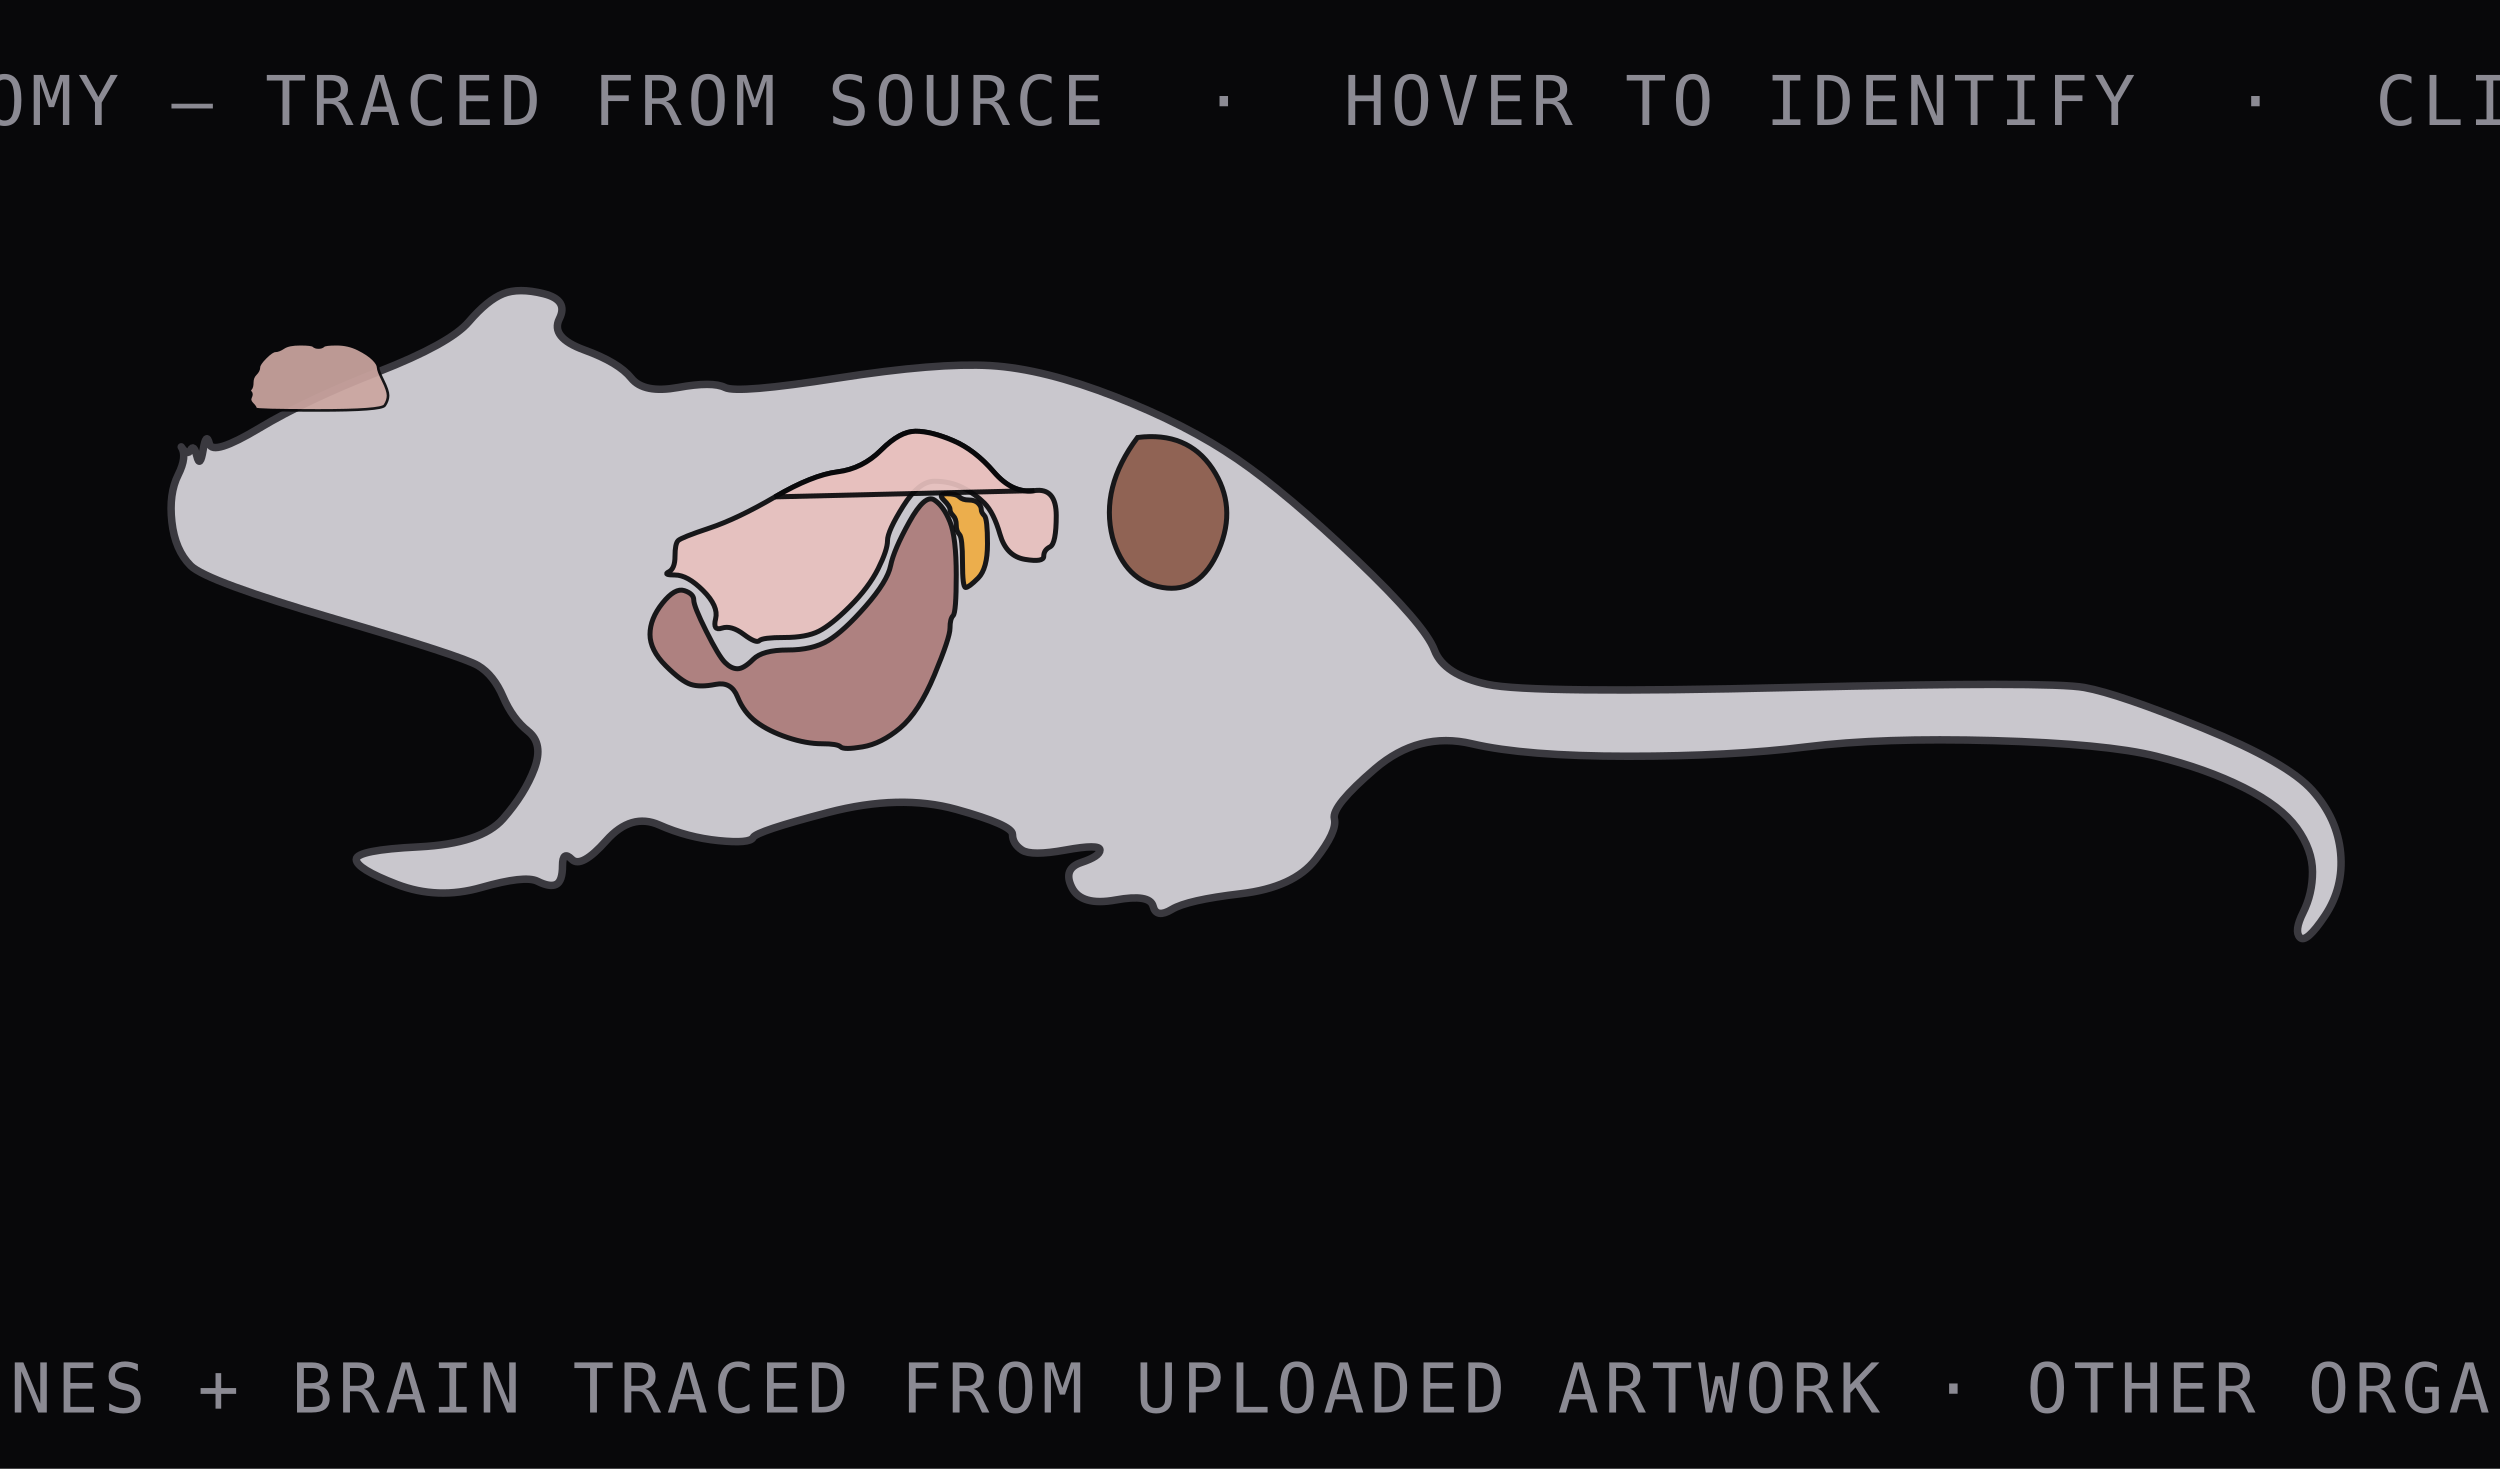
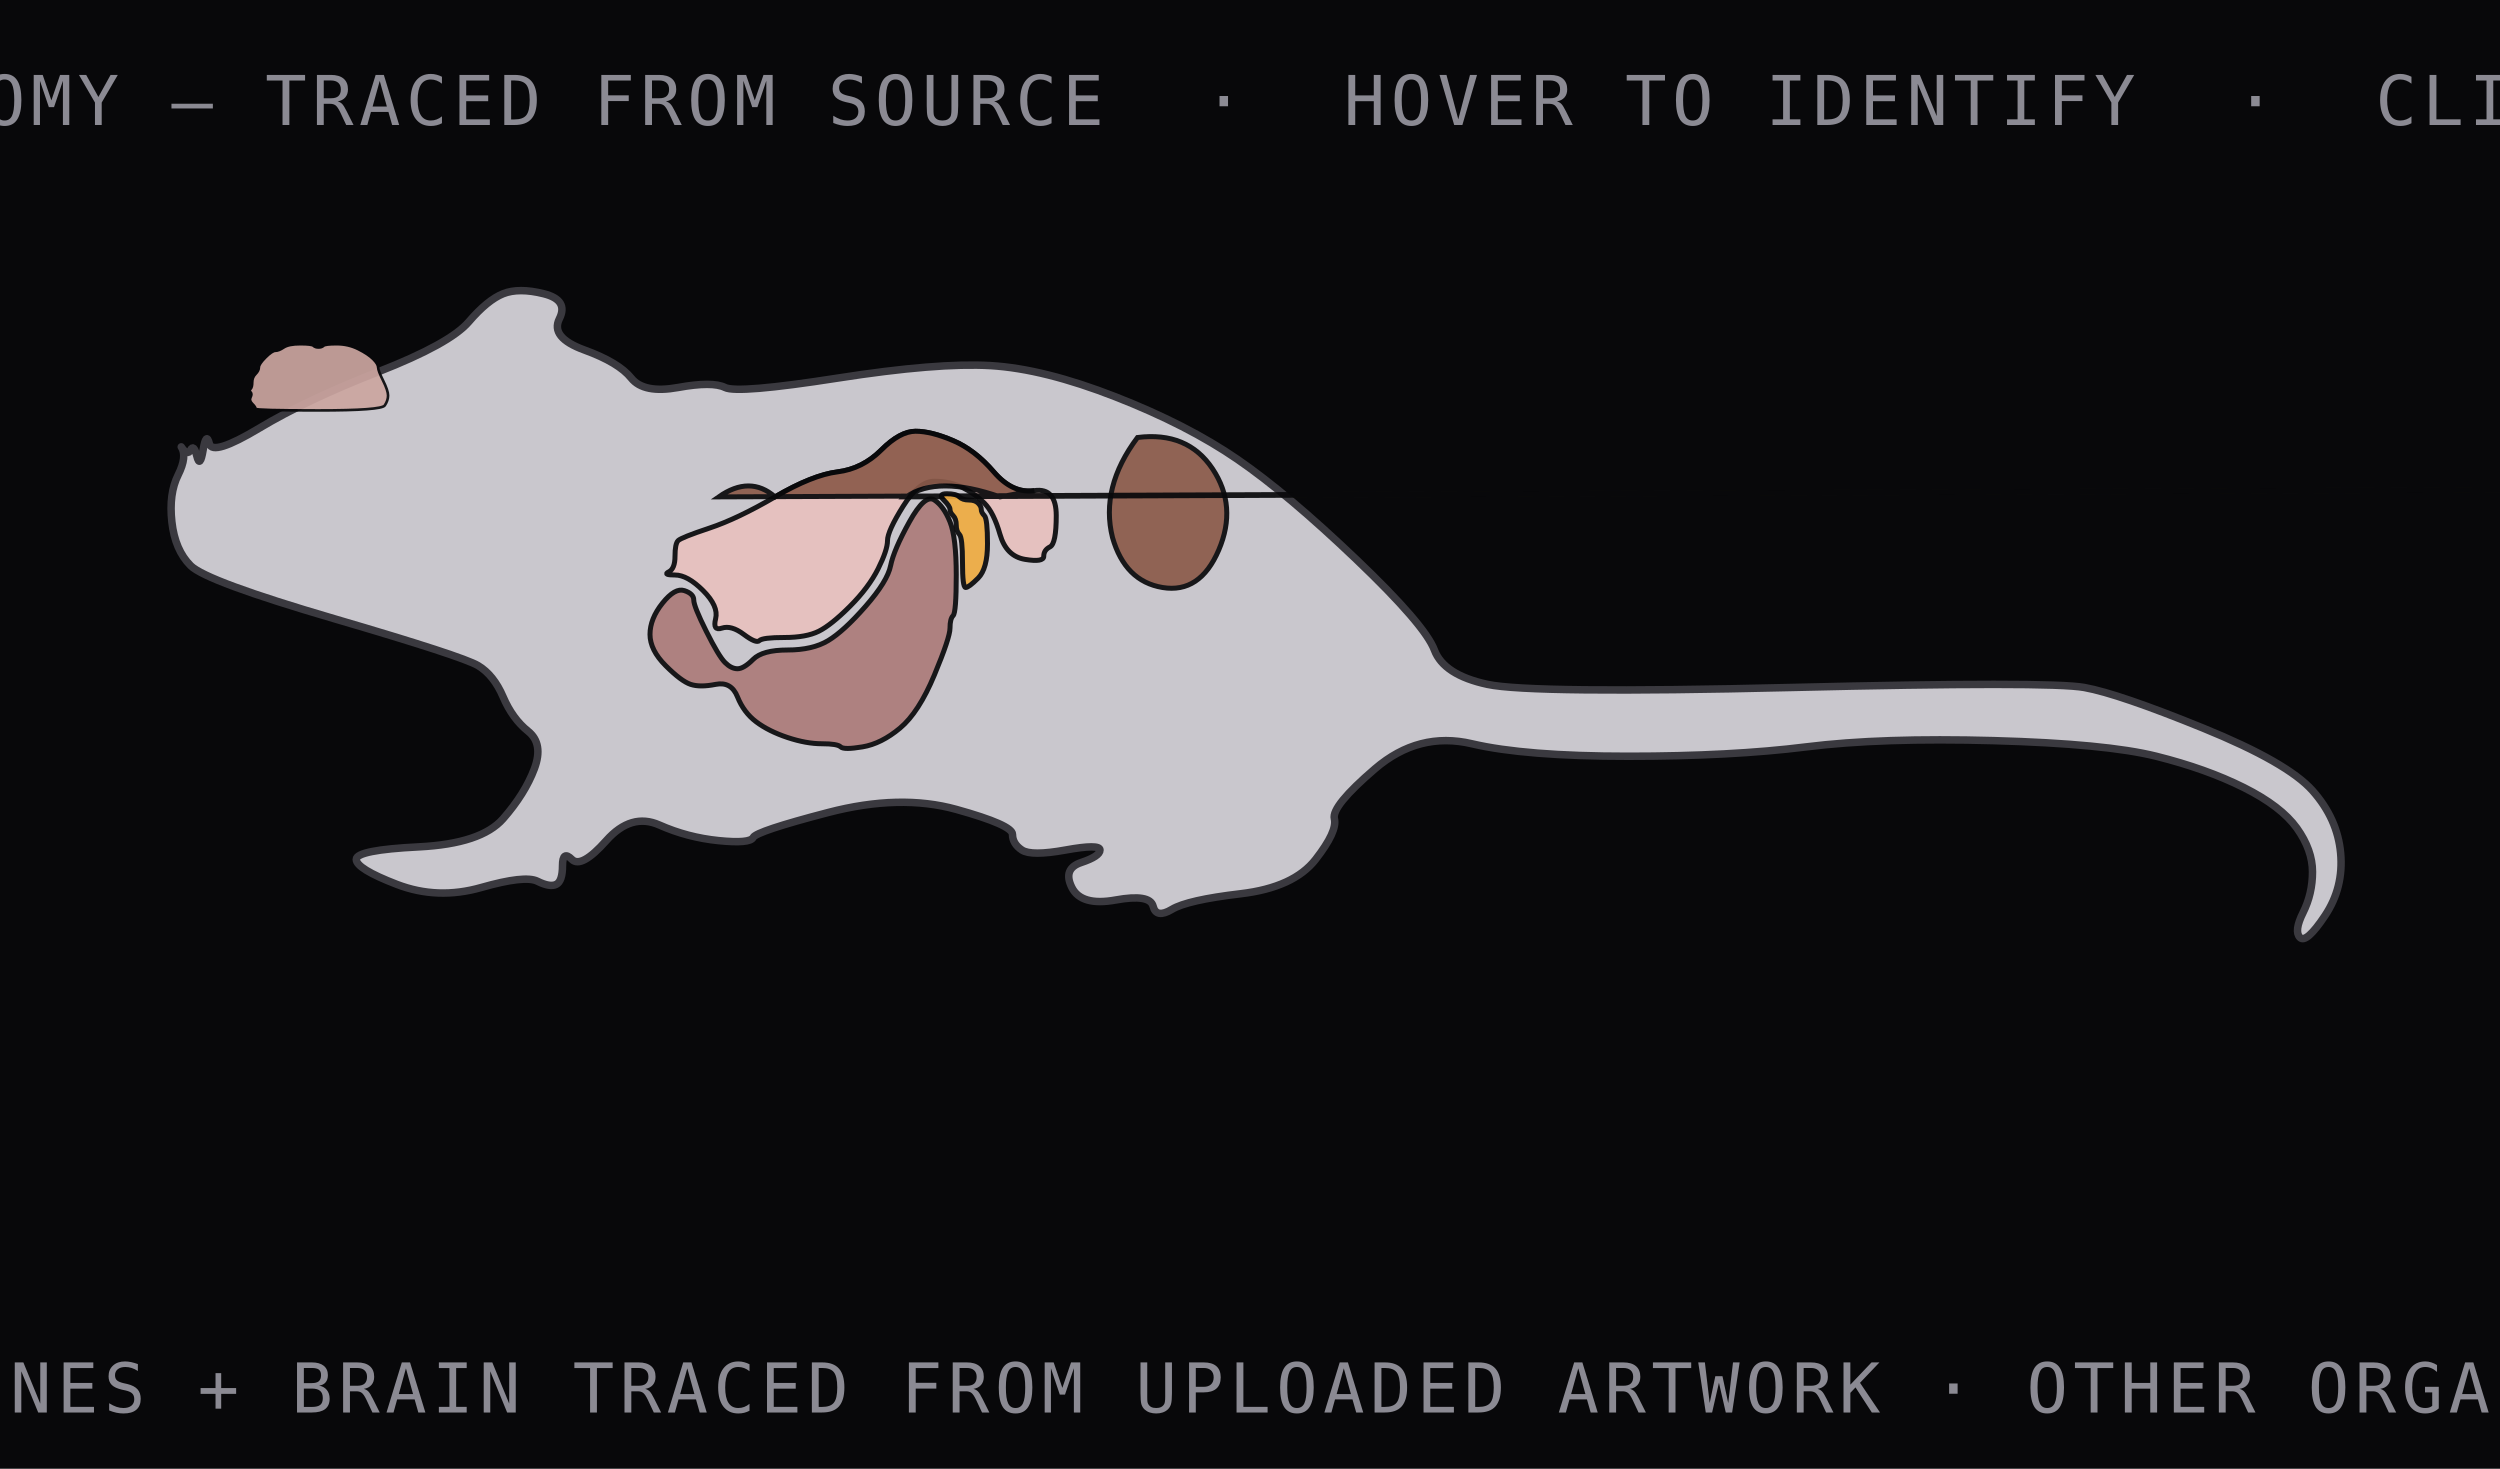
<svg xmlns="http://www.w3.org/2000/svg" viewBox="0 0 400 235" font-family="'IBM Plex Mono', monospace">
  <defs>
    <style>
      .bg { fill:#08080a; }
      .caption { fill:#8B8A93; font-size:11px; letter-spacing:.08em; }
      .caption .accent { fill:#E39BB8; }

      .silhouette { fill:#c9c7cd; stroke:#3a393f; stroke-width:1.2; }

      .organ { stroke:#08080a; stroke-width:0.8; cursor:pointer; opacity:0.92; transform-box: fill-box; transform-origin: center; transition: transform .15s ease, opacity .15s, filter .15s; }
      .organ-group:hover .organ { opacity:1; filter:brightness(1.35) saturate(1.25); transform: scale(1.12); }

      .tooltip { opacity:0; pointer-events:none; transition:opacity .15s ease; }
      .organ-group:hover .tooltip { opacity:1; }
      .tooltip rect { fill:#111114; stroke:#333238; stroke-width:0.6; rx:2.5; }
      .tooltip text { fill:#ECEAE6; font-size:7.5px; font-weight:500; }
      .tooltip .sub { fill:#8B8A93; font-size:5.5px; letter-spacing:.04em; }
    </style>
  </defs>
  <rect class="bg" x="0" y="0" width="400" height="235" />
  <text x="200" y="20" text-anchor="middle" class="caption" font-size="10" letter-spacing="0.16em">
    <tspan class="accent">◆</tspan>  MOUSE ANATOMY — TRACED FROM SOURCE  ·  HOVER TO IDENTIFY  ·  CLICK TO EXPLORE
  </text>
  <g transform="translate(20,40)">
    <path class="silhouette" d="M 9.0,31.5 Q 10.0,33.0 8.5,36.0 Q 7.0,39.0 7.5,43.5 Q 8.0,48.0 10.5,50.5 Q 13.0,53.0 33.5,59.0 Q 54.0,65.0 56.5,66.5 Q 59.0,68.0 60.5,71.5 Q 62.0,75.0 64.5,77.0 Q 67.0,79.0 65.5,83.0 Q 64.0,87.0 60.5,91.0 Q 57.0,95.0 47.0,95.5 Q 37.0,96.0 37.0,97.5 Q 37.0,99.0 43.5,101.5 Q 50.0,104.0 57.0,102.0 Q 64.0,100.0 66.0,101.0 Q 68.0,102.0 69.0,101.5 Q 70.0,101.0 70.0,98.5 Q 70.0,96.0 71.5,97.5 Q 73.0,99.0 77.0,94.5 Q 81.0,90.0 85.5,92.0 Q 90.0,94.0 95.0,94.5 Q 100.0,95.0 100.5,94.0 Q 101.0,93.0 112.5,90.0 Q 124.0,87.0 133.0,89.5 Q 142.0,92.0 142.0,93.5 Q 142.0,95.0 143.5,96.0 Q 145.0,97.0 150.5,96.0 Q 156.0,95.0 156.0,96.0 Q 156.0,97.0 153.0,98.0 Q 150.0,99.0 151.5,102.0 Q 153.0,105.0 158.5,104.0 Q 164.0,103.0 164.5,105.0 Q 165.0,107.0 167.5,105.5 Q 170.0,104.0 178.5,103.0 Q 187.0,102.0 190.5,97.5 Q 194.0,93.0 193.5,91.0 Q 193.0,89.0 200.0,83.0 Q 207.0,77.0 215.5,79.0 Q 224.0,81.0 240.5,81.0 Q 257.0,81.0 269.0,79.5 Q 281.0,78.0 299.0,78.5 Q 317.0,79.0 325.0,81.0 Q 333.0,83.0 339.0,86.0 Q 345.0,89.0 347.5,92.5 Q 350.0,96.0 350.0,99.5 Q 350.0,103.0 348.5,106.0 Q 347.0,109.0 348.0,110.0 Q 349.0,111.0 352.0,106.5 Q 355.0,102.0 354.5,96.5 Q 354.0,91.0 350.0,86.5 Q 346.0,82.0 332.5,76.5 Q 319.0,71.0 313.5,70.0 Q 308.0,69.0 266.5,70.0 Q 225.0,71.0 218.0,69.5 Q 211.0,68.0 209.5,64.0 Q 208.0,60.0 197.0,49.5 Q 186.0,39.0 178.0,33.5 Q 170.0,28.0 158.5,23.5 Q 147.0,19.0 138.5,18.5 Q 130.0,18.0 114.0,20.5 Q 98.0,23.0 96.0,22.0 Q 94.0,21.0 88.5,22.0 Q 83.0,23.0 81.0,20.5 Q 79.0,18.0 73.5,16.0 Q 68.0,14.0 69.5,11.0 Q 71.0,8.0 67.0,7.0 Q 63.0,6.0 60.5,7.0 Q 58.0,8.0 55.0,11.5 Q 52.0,15.0 40.5,19.5 Q 29.0,24.0 21.5,28.5 Q 14.0,33.0 13.5,31.0 Q 13.0,29.0 12.5,32.0 Q 12.0,35.0 11.5,33.0 Q 11.0,31.0 10.5,32.0 Q 10.0,33.0 9.0,31.5 Q 8.0,30.0 9.0,31.5 Z" />
    <a href="organ-data.html#intestines" target="_blank">
      <g class="organ-group" data-organ="intestines">
        <path class="organ" fill="#e7c0be" d="M 145.5,38.5 Q 142.0,39.0 139.0,35.5 Q 136.0,32.0 132.5,30.5 Q 129.0,29.0 126.5,29.0 Q 124.0,29.0 121.0,32.0 Q 118.0,35.0 114.0,35.5 Q 110.0,36.0 104.0,39.5 Q 98.0,43.0 93.5,44.5 Q 89.0,46.0 88.5,46.5 Q 88.0,47.0 88.0,49.0 Q 88.0,51.0 87.0,51.5 Q 86.0,52.0 88.0,52.0 Q 90.0,52.0 92.5,54.5 Q 95.0,57.0 94.5,59.0 Q 94.0,61.0 95.5,60.5 Q 97.0,60.0 99.0,61.5 Q 101.0,63.0 101.5,62.5 Q 102.0,62.0 105.5,62.0 Q 109.0,62.0 111.0,61.0 Q 113.0,60.0 116.0,57.0 Q 119.0,54.0 120.5,51.0 Q 122.0,48.0 122.0,46.5 Q 122.0,45.0 124.5,41.0 Q 127.0,37.0 129.5,37.0 Q 132.0,37.0 134.0,38.0 Q 136.0,39.0 137.5,40.5 Q 139.0,42.0 140.0,45.5 Q 141.0,49.0 144.0,49.5 Q 147.0,50.0 147.0,49.0 Q 147.0,48.0 148.0,47.5 Q 149.0,47.0 149.0,42.5 Q 149.0,38.0 145.5,38.5 Z" />
        <g class="tooltip" transform="translate(116,12)">
          <rect x="-27" y="-11" width="54" height="18" rx="2.5" />
          <text x="0" y="-1" text-anchor="middle">Intestines</text>
          <text x="0" y="6" text-anchor="middle" class="sub">DIGESTIVE</text>
        </g>
      </g>
    </a>
    <a href="organ-data.html#spleen" target="_blank">
      <g class="organ-group" data-organ="spleen">
        <path class="organ" fill="#8B5A4A" d="M162,30 Q170,29 174,35 Q178,41 175,48 Q172,55 166,54 Q160,53 158,46 Q156,38 162,30 Z" />
        <g class="tooltip" transform="translate(196,36)">
          <rect x="-27" y="-11" width="55" height="18" rx="2.5" />
          <text x="0" y="-1" text-anchor="middle">Spleen</text>
          <text x="0" y="6" text-anchor="middle" class="sub">LYMPHOID</text>
        </g>
      </g>
    </a>
    <a href="organ-data.html#intestines" target="_blank">
      <g class="organ-group" data-organ="spleen">
-         <path class="organ" fill="#e7c0be" d="M 145.5,38.5 Q 142.0,39.0 139.0,35.5 Q 136.0,32.0 132.5,30.5 Q 129.0,29.0 126.5,29.0 Q 124.0,29.0 121.0,32.0 Q 118.0,35.0 114.0,35.5 Q 110.0,36.0 104.0,39.5 Z" />
+         <path class="organ" fill="#8B5A4A" d="M 145.5,38.5 Q 142.0,39.0 139.0,35.5 Q 136.0,32.0 132.5,30.5 Q 129.0,29.0 126.5,29.0 Q 124.0,29.0 121.0,32.0 Q 118.0,35.0 114.0,35.5 Q 110.0,36.0 104.0,39.5 Q 100.0,36.0 95.0,39.5 Q 950.0,36.0 125.0,39.5 Q 130.0,36.0 140.0,39.5 Z" />
        <g class="tooltip" transform="translate(116,12)">
          <rect x="-27" y="-11" width="54" height="18" rx="2.5" />
          <text x="0" y="-1" text-anchor="middle">Spleen</text>
          <text x="0" y="6" text-anchor="middle" class="sub">LYMPHOID</text>
        </g>
      </g>
    </a>
    <a href="organ-data.html#liver" target="_blank">
      <g class="organ-group" data-organ="liver">
        <path class="organ" fill="#ab7b7a" d="M 129.5,40.0 Q 128.0,39.0 125.5,43.5 Q 123.0,48.0 122.5,50.5 Q 122.0,53.0 118.5,57.0 Q 115.0,61.0 112.5,62.5 Q 110.0,64.0 106.0,64.0 Q 102.0,64.0 100.5,65.5 Q 99.0,67.0 98.0,67.0 Q 97.0,67.0 96.0,66.0 Q 95.0,65.0 93.0,61.0 Q 91.0,57.0 91.0,56.0 Q 91.0,55.0 89.5,54.5 Q 88.0,54.0 86.0,56.5 Q 84.0,59.0 84.0,61.5 Q 84.0,64.0 86.5,66.5 Q 89.0,69.0 90.5,69.5 Q 92.0,70.0 94.5,69.5 Q 97.0,69.0 98.0,71.5 Q 99.0,74.0 101.0,75.5 Q 103.0,77.0 106.0,78.0 Q 109.0,79.0 111.5,79.0 Q 114.0,79.0 114.5,79.5 Q 115.0,80.0 118.0,79.5 Q 121.0,79.0 124.0,76.5 Q 127.0,74.0 129.5,68.0 Q 132.0,62.0 132.0,60.5 Q 132.0,59.0 132.5,58.5 Q 133.0,58.0 133.0,52.0 Q 133.0,46.0 132.0,43.5 Q 131.0,41.0 129.5,40.0 Z" />
        <g class="tooltip" transform="translate(100,96)">
          <rect x="-24" y="-11" width="48" height="18" rx="2.5" />
          <text x="0" y="-1" text-anchor="middle">Liver</text>
          <text x="0" y="6" text-anchor="middle" class="sub">METABOLIC</text>
        </g>
      </g>
    </a>
    <a href="organ-data.html#pancreas" target="_blank">
      <g class="organ-group" data-organ="pancreas">
        <path class="organ" fill="#efab41" d="M 131.0,40.0 Q 132.0,41.0 132.0,41.5 Q 132.0,42.0 132.5,42.5 Q 133.0,43.0 133.0,44.0 Q 133.0,45.0 133.5,45.5 Q 134.0,46.0 134.0,50.0 Q 134.0,54.0 134.5,54.0 Q 135.0,54.0 136.5,52.5 Q 138.0,51.0 138.0,47.0 Q 138.0,43.0 137.5,42.5 Q 137.0,42.0 137.0,41.5 Q 137.0,41.0 136.5,40.5 Q 136.0,40.0 135.0,40.0 Q 134.0,40.0 133.5,39.5 Q 133.0,39.0 131.5,39.0 Q 130.0,39.0 131.0,40.0 Z" />
        <g class="tooltip" transform="translate(162,42)">
          <rect x="-30" y="-11" width="60" height="18" rx="2.5" />
          <text x="0" y="-1" text-anchor="middle">Pancreas</text>
          <text x="0" y="6" text-anchor="middle" class="sub">ENDOCRINE</text>
        </g>
      </g>
    </a>
    <a href="organ-data.html#brain" target="_blank">
      <g class="organ-group" data-organ="brain">
        <path class="organ" fill="#cba5a0" transform="translate(14,5) scale(0.53)" d="M 11.5,33.5 Q 12.0,34.0 11.5,35.0 Q 11.0,36.0 12.0,37.0 Q 13.0,38.0 13.0,38.5 Q 13.0,39.0 32.0,39.0 Q 51.0,39.0 52.0,37.5 Q 53.0,36.0 53.0,34.5 Q 53.0,33.0 51.5,30.0 Q 50.0,27.0 50.0,26.0 Q 50.0,25.0 48.5,23.5 Q 47.0,22.0 44.0,20.5 Q 41.0,19.0 37.5,19.0 Q 34.0,19.0 33.5,19.5 Q 33.0,20.0 32.0,20.0 Q 31.0,20.0 30.5,19.5 Q 30.0,19.0 26.5,19.0 Q 23.0,19.0 21.5,20.0 Q 20.0,21.0 19.0,21.0 Q 18.0,21.0 16.0,23.0 Q 14.0,25.0 14.0,26.0 Q 14.0,27.0 13.0,28.0 Q 12.0,29.0 12.0,30.5 Q 12.0,32.0 11.5,32.5 Q 11.0,33.0 11.5,33.5 Z" />
        <g class="tooltip" transform="translate(29,-10)">
          <rect x="-22" y="-11" width="44" height="18" rx="2.5" />
          <text x="0" y="-1" text-anchor="middle">Brain</text>
          <text x="0" y="6" text-anchor="middle" class="sub">CNS</text>
        </g>
      </g>
    </a>
  </g>
  <text x="200" y="226" text-anchor="middle" class="caption" font-size="8">
    SILHOUETTE + LIVER + PANCREAS + INTESTINES + BRAIN TRACED FROM UPLOADED ARTWORK · OTHER ORGANS NOT DISTINCTLY ILLUSTRATED IN SOURCE
  </text>
</svg>
